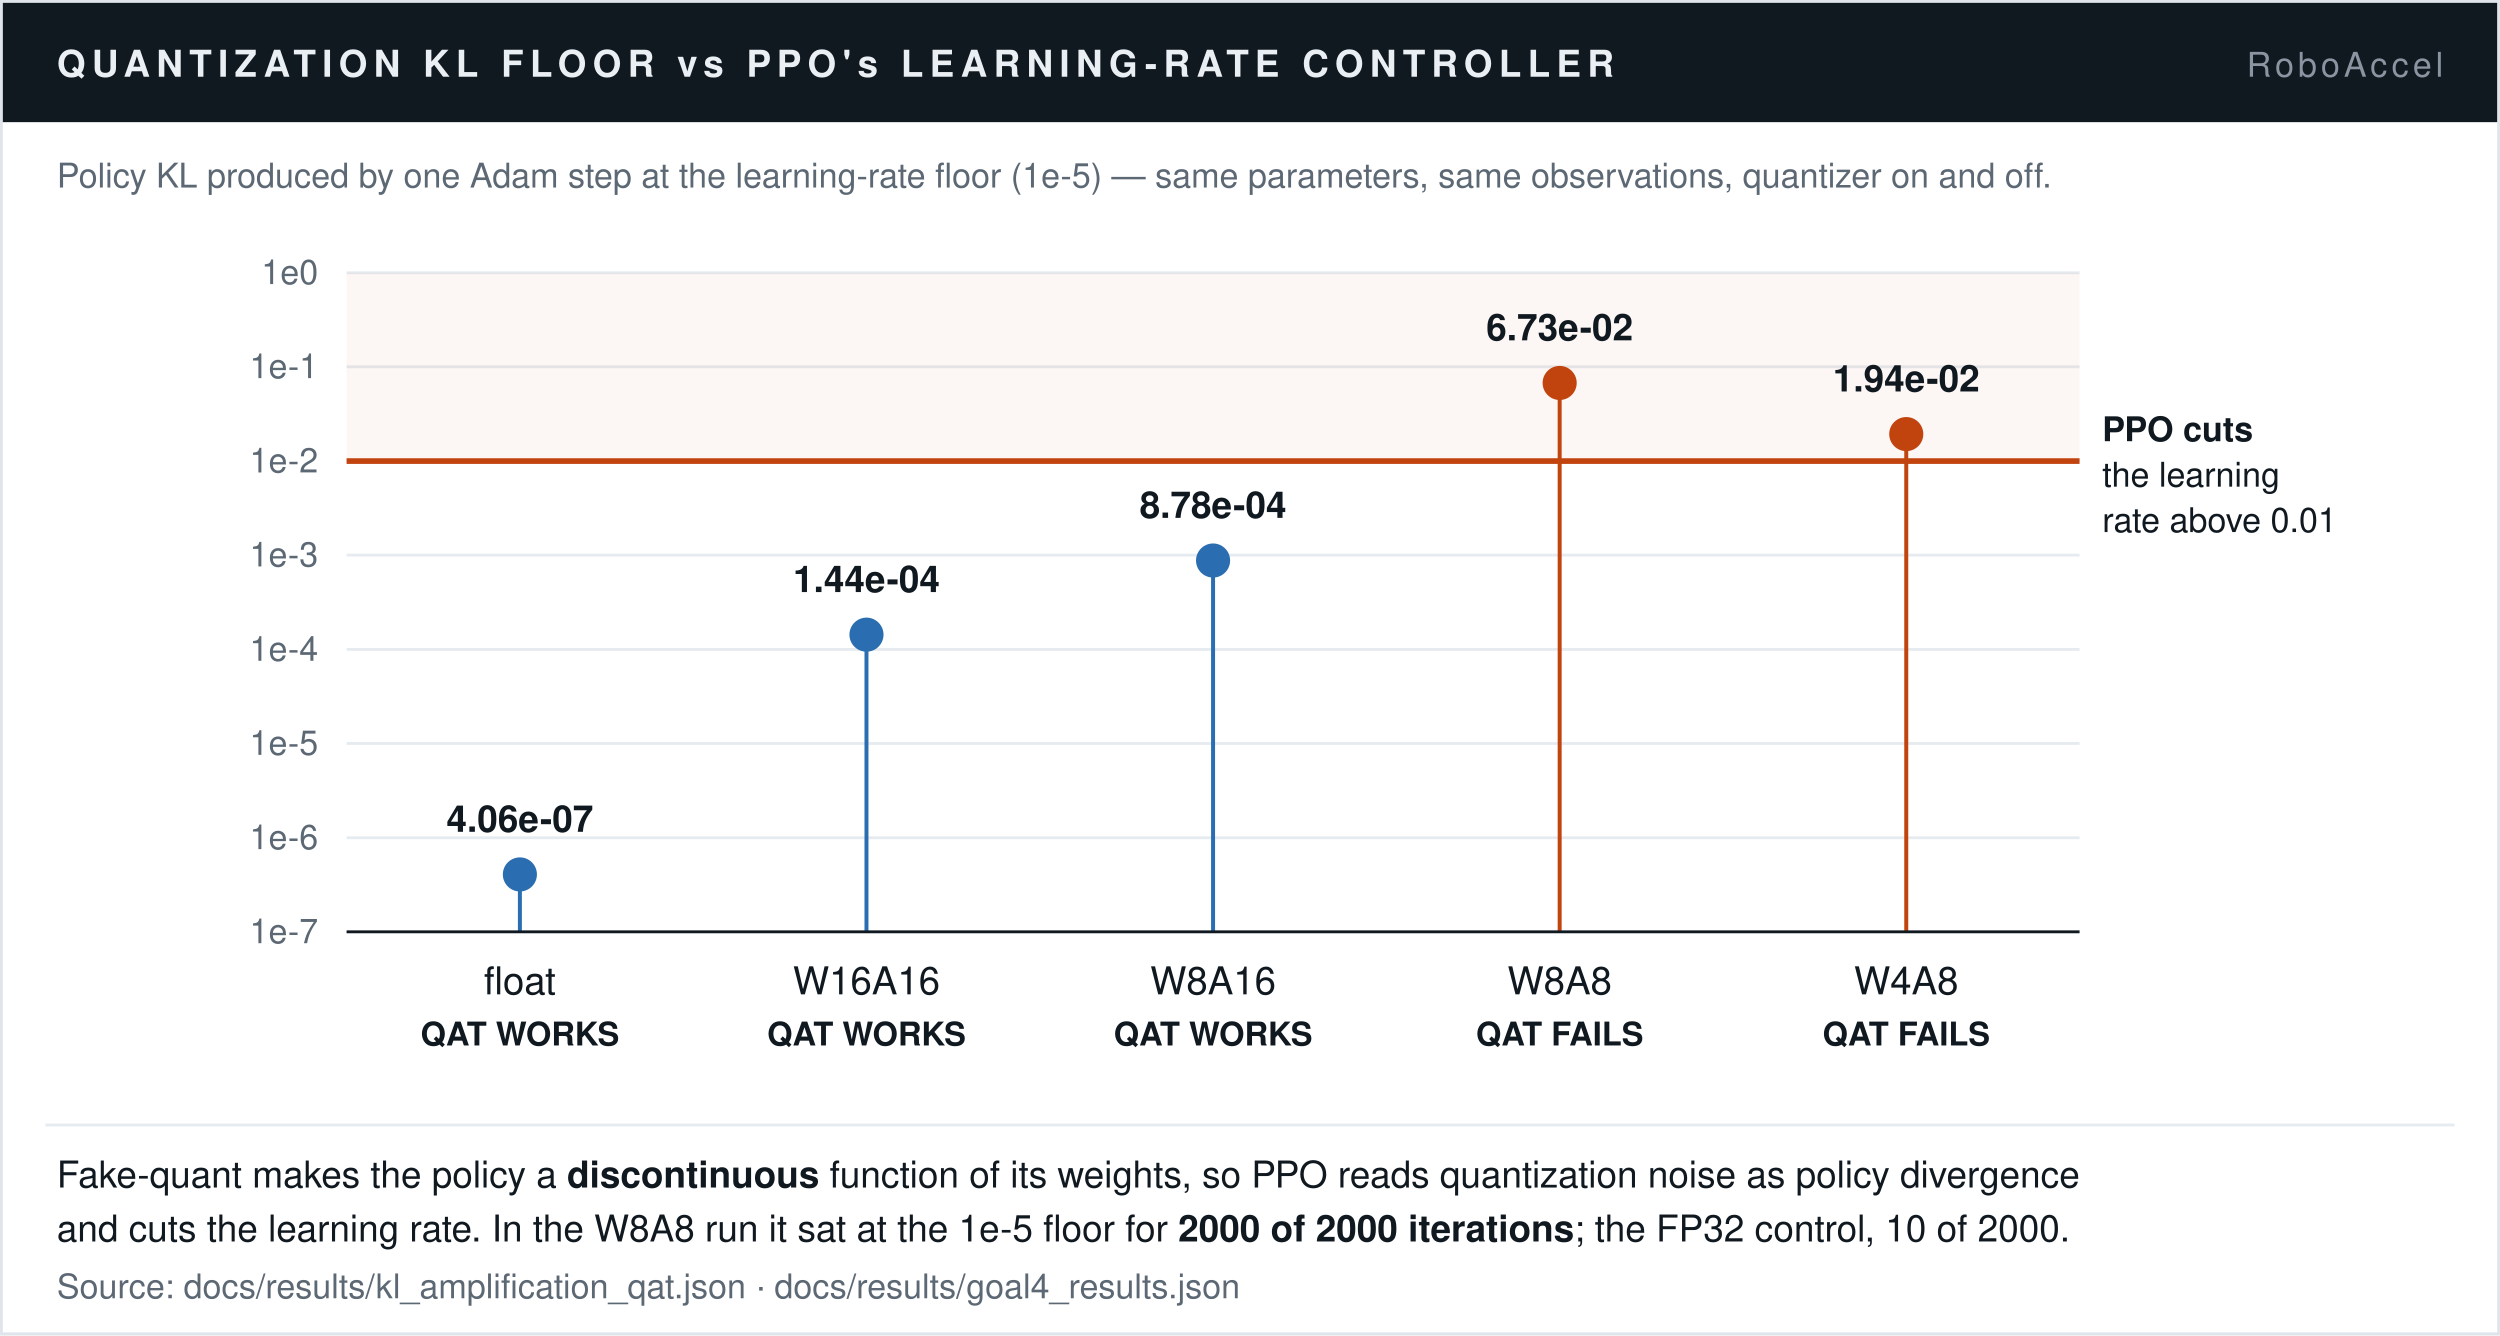
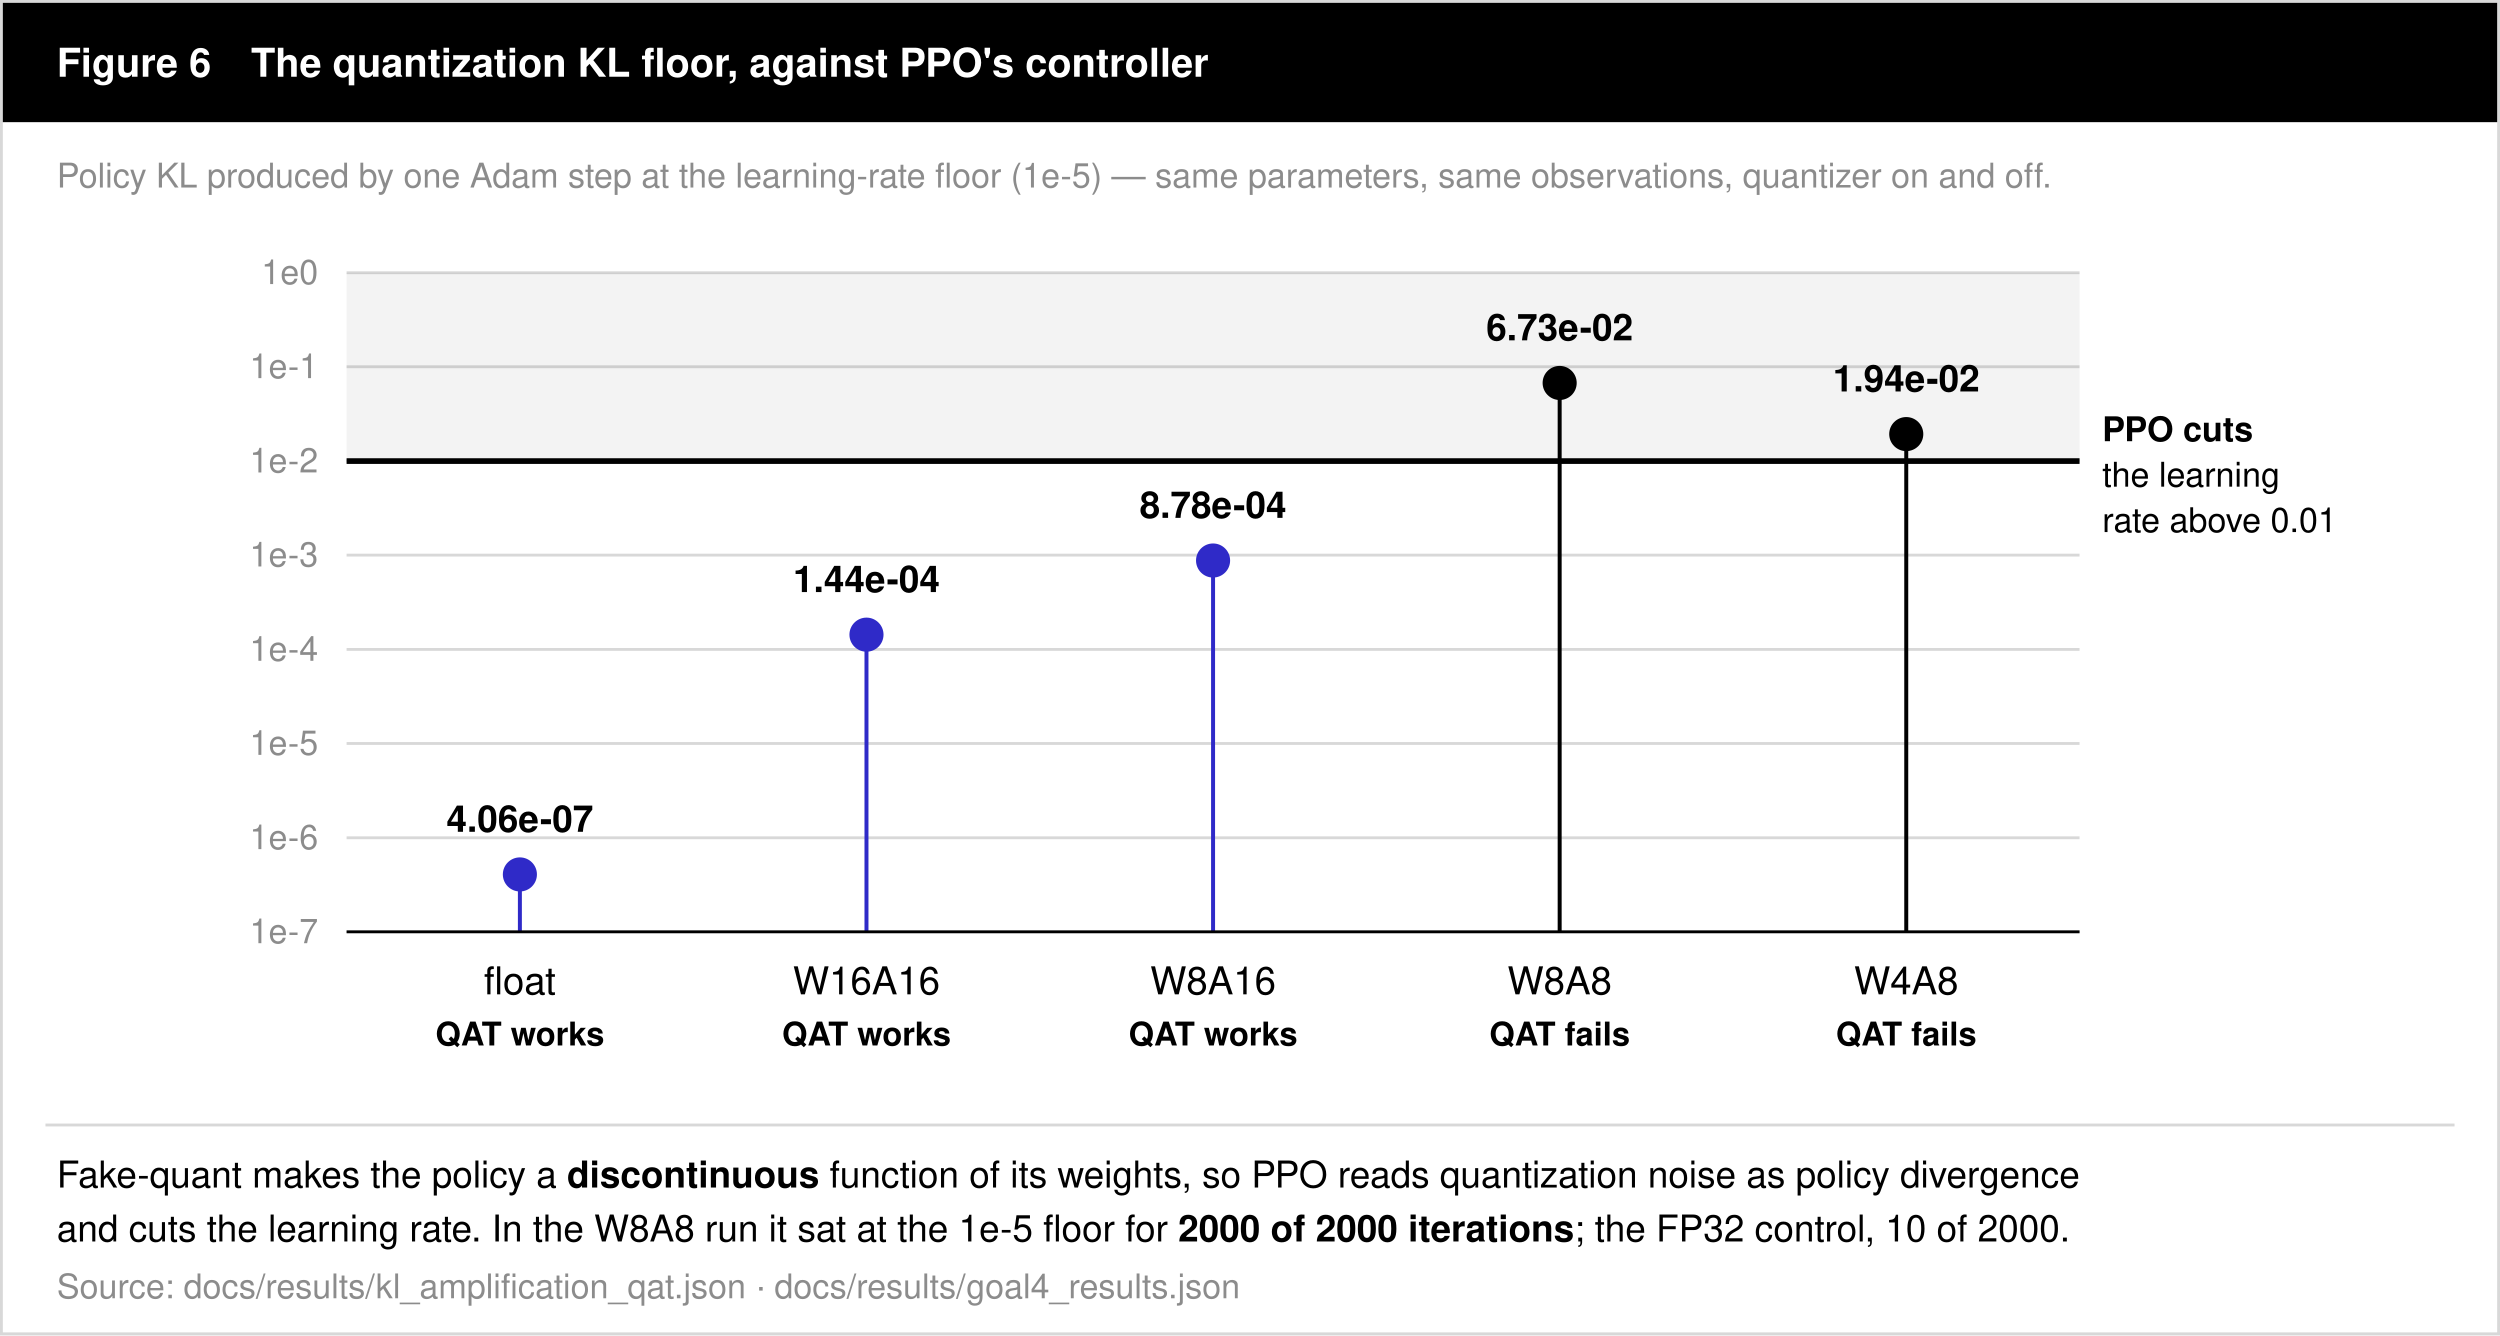
<svg xmlns="http://www.w3.org/2000/svg" viewBox="0 0 880 470" width="880" height="470" role="img">
  <style>
-   text{font-family:'Helvetica Neue',Helvetica,Arial,sans-serif;fill:#101820}
-   .band-title{font-size:13px;fill:#EAEFF4;letter-spacing:2.2px;font-weight:600}
-   .band-mark{font-size:12px;fill:#8A95A1;letter-spacing:1.4px}
-   .stage{font-size:11px;fill:#5C6874;letter-spacing:1.8px;font-weight:600}
+   text{font-family:'Helvetica Neue',Helvetica,Arial,sans-serif;fill:#000000}
+   .band-title{font-size:14px;fill:#FFFFFF;font-weight:600}
+   .band-mark{font-size:12px;fill:#9A9A9A}
+   .stage{font-size:12px;fill:#8C8C8C;font-weight:600}
  .h{font-size:15px;font-weight:600}
-   .p{font-size:13px;fill:#5C6874}
+   .p{font-size:13px;fill:#8C8C8C}
  .n{font-size:13px;font-weight:600}
-   .mono{font-size:12px;font-family:ui-monospace,'SF Mono',Menlo,Consolas,monospace;fill:#2A6DB0}
-   .cap{font-size:12px;fill:#5C6874}
-   .ax{font-size:12px;fill:#5C6874}
+   .mono{font-size:12px;font-family:ui-monospace,'SF Mono',Menlo,Consolas,monospace;fill:#2F2AC8}
+   .cap{font-size:12px;fill:#8C8C8C}
+   .ax{font-size:12px;fill:#8C8C8C}
</style>
  <rect width="880" height="470" fill="#FFFFFF" />
-   <rect x="0.5" y="0.5" width="879" height="469" fill="none" stroke="#DFE5EB" />
-   <rect x="1" y="1" width="878" height="42" fill="#101820" />
-   <text x="20" y="27" class="band-title">QUANTIZATION KL FLOOR vs PPO's LEARNING-RATE CONTROLLER</text>
-   <text x="860" y="27" class="band-mark" text-anchor="end">RoboAccel</text>
+   <rect x="0.5" y="0.5" width="879" height="469" fill="none" stroke="#D8D8D8" />
+   <rect x="1" y="1" width="878" height="42" fill="#000000" />
+   <text x="20" y="27" class="band-title">Figure 6 The quantization KL floor, against PPO's controller</text>
  <text x="20" y="66" class="cap">Policy KL produced by one Adam step at the learning-rate floor (1e-5) — same parameters, same observations, quantizer on and off.</text>
-   <line x1="122" y1="328.0" x2="732" y2="328.0" stroke="#E6EBF0" />
+   <line x1="122" y1="328.0" x2="732" y2="328.0" stroke="#D8D8D8" />
  <text x="112" y="332.0" class="ax" text-anchor="end">1e-7</text>
-   <line x1="122" y1="294.9" x2="732" y2="294.9" stroke="#E6EBF0" />
+   <line x1="122" y1="294.9" x2="732" y2="294.9" stroke="#D8D8D8" />
  <text x="112" y="298.9" class="ax" text-anchor="end">1e-6</text>
-   <line x1="122" y1="261.7" x2="732" y2="261.7" stroke="#E6EBF0" />
+   <line x1="122" y1="261.7" x2="732" y2="261.7" stroke="#D8D8D8" />
  <text x="112" y="265.7" class="ax" text-anchor="end">1e-5</text>
-   <line x1="122" y1="228.6" x2="732" y2="228.6" stroke="#E6EBF0" />
+   <line x1="122" y1="228.6" x2="732" y2="228.6" stroke="#D8D8D8" />
  <text x="112" y="232.6" class="ax" text-anchor="end">1e-4</text>
-   <line x1="122" y1="195.4" x2="732" y2="195.4" stroke="#E6EBF0" />
+   <line x1="122" y1="195.4" x2="732" y2="195.4" stroke="#D8D8D8" />
  <text x="112" y="199.4" class="ax" text-anchor="end">1e-3</text>
-   <line x1="122" y1="162.3" x2="732" y2="162.3" stroke="#E6EBF0" />
+   <line x1="122" y1="162.3" x2="732" y2="162.3" stroke="#D8D8D8" />
  <text x="112" y="166.3" class="ax" text-anchor="end">1e-2</text>
-   <line x1="122" y1="129.1" x2="732" y2="129.1" stroke="#E6EBF0" />
+   <line x1="122" y1="129.1" x2="732" y2="129.1" stroke="#D8D8D8" />
  <text x="112" y="133.1" class="ax" text-anchor="end">1e-1</text>
-   <line x1="122" y1="96.0" x2="732" y2="96.0" stroke="#E6EBF0" />
+   <line x1="122" y1="96.0" x2="732" y2="96.0" stroke="#D8D8D8" />
  <text x="112" y="100.0" class="ax" text-anchor="end">1e0</text>
-   <rect x="122" y="96" width="610" height="66.3" fill="#C1440E" opacity="0.05" />
-   <line x1="122" y1="162.3" x2="732" y2="162.3" stroke="#C1440E" stroke-width="2" />
-   <text x="740" y="155.3" font-size="12" fill="#C1440E" font-weight="600">PPO cuts</text>
-   <text x="740" y="171.3" font-size="12" fill="#C1440E">the learning</text>
-   <text x="740" y="187.3" font-size="12" fill="#C1440E">rate above 0.01</text>
-   <line x1="183.0" y1="328" x2="183.0" y2="307.8" stroke="#2A6DB0" stroke-width="1.4" />
-   <circle cx="183.0" cy="307.8" r="6" fill="#2A6DB0" />
-   <text x="183.0" y="292.8" font-size="13" font-weight="600" fill="#2A6DB0" text-anchor="middle">4.06e-07</text>
+   <rect x="122" y="96" width="610" height="66.3" fill="#000000" opacity="0.05" />
+   <line x1="122" y1="162.3" x2="732" y2="162.3" stroke="#000000" stroke-width="2" />
+   <text x="740" y="155.3" font-size="12" fill="#000000" font-weight="600">PPO cuts</text>
+   <text x="740" y="171.3" font-size="12" fill="#000000">the learning</text>
+   <text x="740" y="187.3" font-size="12" fill="#000000">rate above 0.01</text>
+   <line x1="183.0" y1="328" x2="183.0" y2="307.8" stroke="#2F2AC8" stroke-width="1.4" />
+   <circle cx="183.0" cy="307.8" r="6" fill="#2F2AC8" />
+   <text x="183.0" y="292.8" font-size="13" font-weight="600" fill="#2F2AC8" text-anchor="middle">4.06e-07</text>
  <text x="183.0" y="350" font-size="13.5" text-anchor="middle">float</text>
-   <text x="183.0" y="368" font-size="11.5" fill="#2A6DB0" text-anchor="middle" font-weight="600">QAT WORKS</text>
-   <line x1="305.0" y1="328" x2="305.0" y2="223.4" stroke="#2A6DB0" stroke-width="1.4" />
-   <circle cx="305.0" cy="223.4" r="6" fill="#2A6DB0" />
-   <text x="305.0" y="208.4" font-size="13" font-weight="600" fill="#2A6DB0" text-anchor="middle">1.44e-04</text>
+   <text x="183.0" y="368" font-size="11.5" fill="#2F2AC8" text-anchor="middle" font-weight="600">QAT works</text>
+   <line x1="305.0" y1="328" x2="305.0" y2="223.4" stroke="#2F2AC8" stroke-width="1.4" />
+   <circle cx="305.0" cy="223.4" r="6" fill="#2F2AC8" />
+   <text x="305.0" y="208.4" font-size="13" font-weight="600" fill="#2F2AC8" text-anchor="middle">1.44e-04</text>
  <text x="305.0" y="350" font-size="13.5" text-anchor="middle">W16A16</text>
-   <text x="305.0" y="368" font-size="11.5" fill="#2A6DB0" text-anchor="middle" font-weight="600">QAT WORKS</text>
-   <line x1="427.0" y1="328" x2="427.0" y2="197.3" stroke="#2A6DB0" stroke-width="1.4" />
-   <circle cx="427.0" cy="197.3" r="6" fill="#2A6DB0" />
-   <text x="427.0" y="182.3" font-size="13" font-weight="600" fill="#2A6DB0" text-anchor="middle">8.78e-04</text>
+   <text x="305.0" y="368" font-size="11.5" fill="#2F2AC8" text-anchor="middle" font-weight="600">QAT works</text>
+   <line x1="427.0" y1="328" x2="427.0" y2="197.3" stroke="#2F2AC8" stroke-width="1.4" />
+   <circle cx="427.0" cy="197.3" r="6" fill="#2F2AC8" />
+   <text x="427.0" y="182.3" font-size="13" font-weight="600" fill="#2F2AC8" text-anchor="middle">8.78e-04</text>
  <text x="427.0" y="350" font-size="13.5" text-anchor="middle">W8A16</text>
-   <text x="427.0" y="368" font-size="11.5" fill="#2A6DB0" text-anchor="middle" font-weight="600">QAT WORKS</text>
-   <line x1="549.0" y1="328" x2="549.0" y2="134.8" stroke="#C1440E" stroke-width="1.4" />
-   <circle cx="549.0" cy="134.8" r="6" fill="#C1440E" />
-   <text x="549.0" y="119.8" font-size="13" font-weight="600" fill="#C1440E" text-anchor="middle">6.73e-02</text>
+   <text x="427.0" y="368" font-size="11.5" fill="#2F2AC8" text-anchor="middle" font-weight="600">QAT works</text>
+   <line x1="549.0" y1="328" x2="549.0" y2="134.8" stroke="#000000" stroke-width="1.4" />
+   <circle cx="549.0" cy="134.8" r="6" fill="#000000" />
+   <text x="549.0" y="119.8" font-size="13" font-weight="600" fill="#000000" text-anchor="middle">6.73e-02</text>
  <text x="549.0" y="350" font-size="13.5" text-anchor="middle">W8A8</text>
-   <text x="549.0" y="368" font-size="11.5" fill="#C1440E" text-anchor="middle" font-weight="600">QAT FAILS</text>
-   <line x1="671.0" y1="328" x2="671.0" y2="152.8" stroke="#C1440E" stroke-width="1.4" />
-   <circle cx="671.0" cy="152.8" r="6" fill="#C1440E" />
-   <text x="671.0" y="137.8" font-size="13" font-weight="600" fill="#C1440E" text-anchor="middle">1.94e-02</text>
+   <text x="549.0" y="368" font-size="11.5" fill="#000000" text-anchor="middle" font-weight="600">QAT fails</text>
+   <line x1="671.0" y1="328" x2="671.0" y2="152.8" stroke="#000000" stroke-width="1.4" />
+   <circle cx="671.0" cy="152.8" r="6" fill="#000000" />
+   <text x="671.0" y="137.8" font-size="13" font-weight="600" fill="#000000" text-anchor="middle">1.94e-02</text>
  <text x="671.0" y="350" font-size="13.5" text-anchor="middle">W4A8</text>
-   <text x="671.0" y="368" font-size="11.5" fill="#C1440E" text-anchor="middle" font-weight="600">QAT FAILS</text>
-   <line x1="122" y1="328" x2="732" y2="328" stroke="#101820" />
-   <line x1="16" y1="396" x2="864" y2="396" stroke="#E6EBF0" />
+   <text x="671.0" y="368" font-size="11.5" fill="#000000" text-anchor="middle" font-weight="600">QAT fails</text>
+   <line x1="122" y1="328" x2="732" y2="328" stroke="#000000" />
+   <line x1="16" y1="396" x2="864" y2="396" stroke="#D8D8D8" />
  <text x="20" y="418" font-size="13">Fake-quant makes the policy a <tspan font-weight="600">discontinuous</tspan> function of its weights, so PPO reads quantization noise as policy divergence</text>
  <text x="20" y="437" font-size="13">and cuts the learning rate. In the W8A8 run it sat at the 1e-5 floor for <tspan font-weight="600">2000 of 2000 iterations</tspan>; the FP32 control, 10 of 2000.</text>
  <text x="20" y="457" class="cap">Source: docs/results/kl_amplification_qat.json · docs/results/goal4_results.json</text>
</svg>
